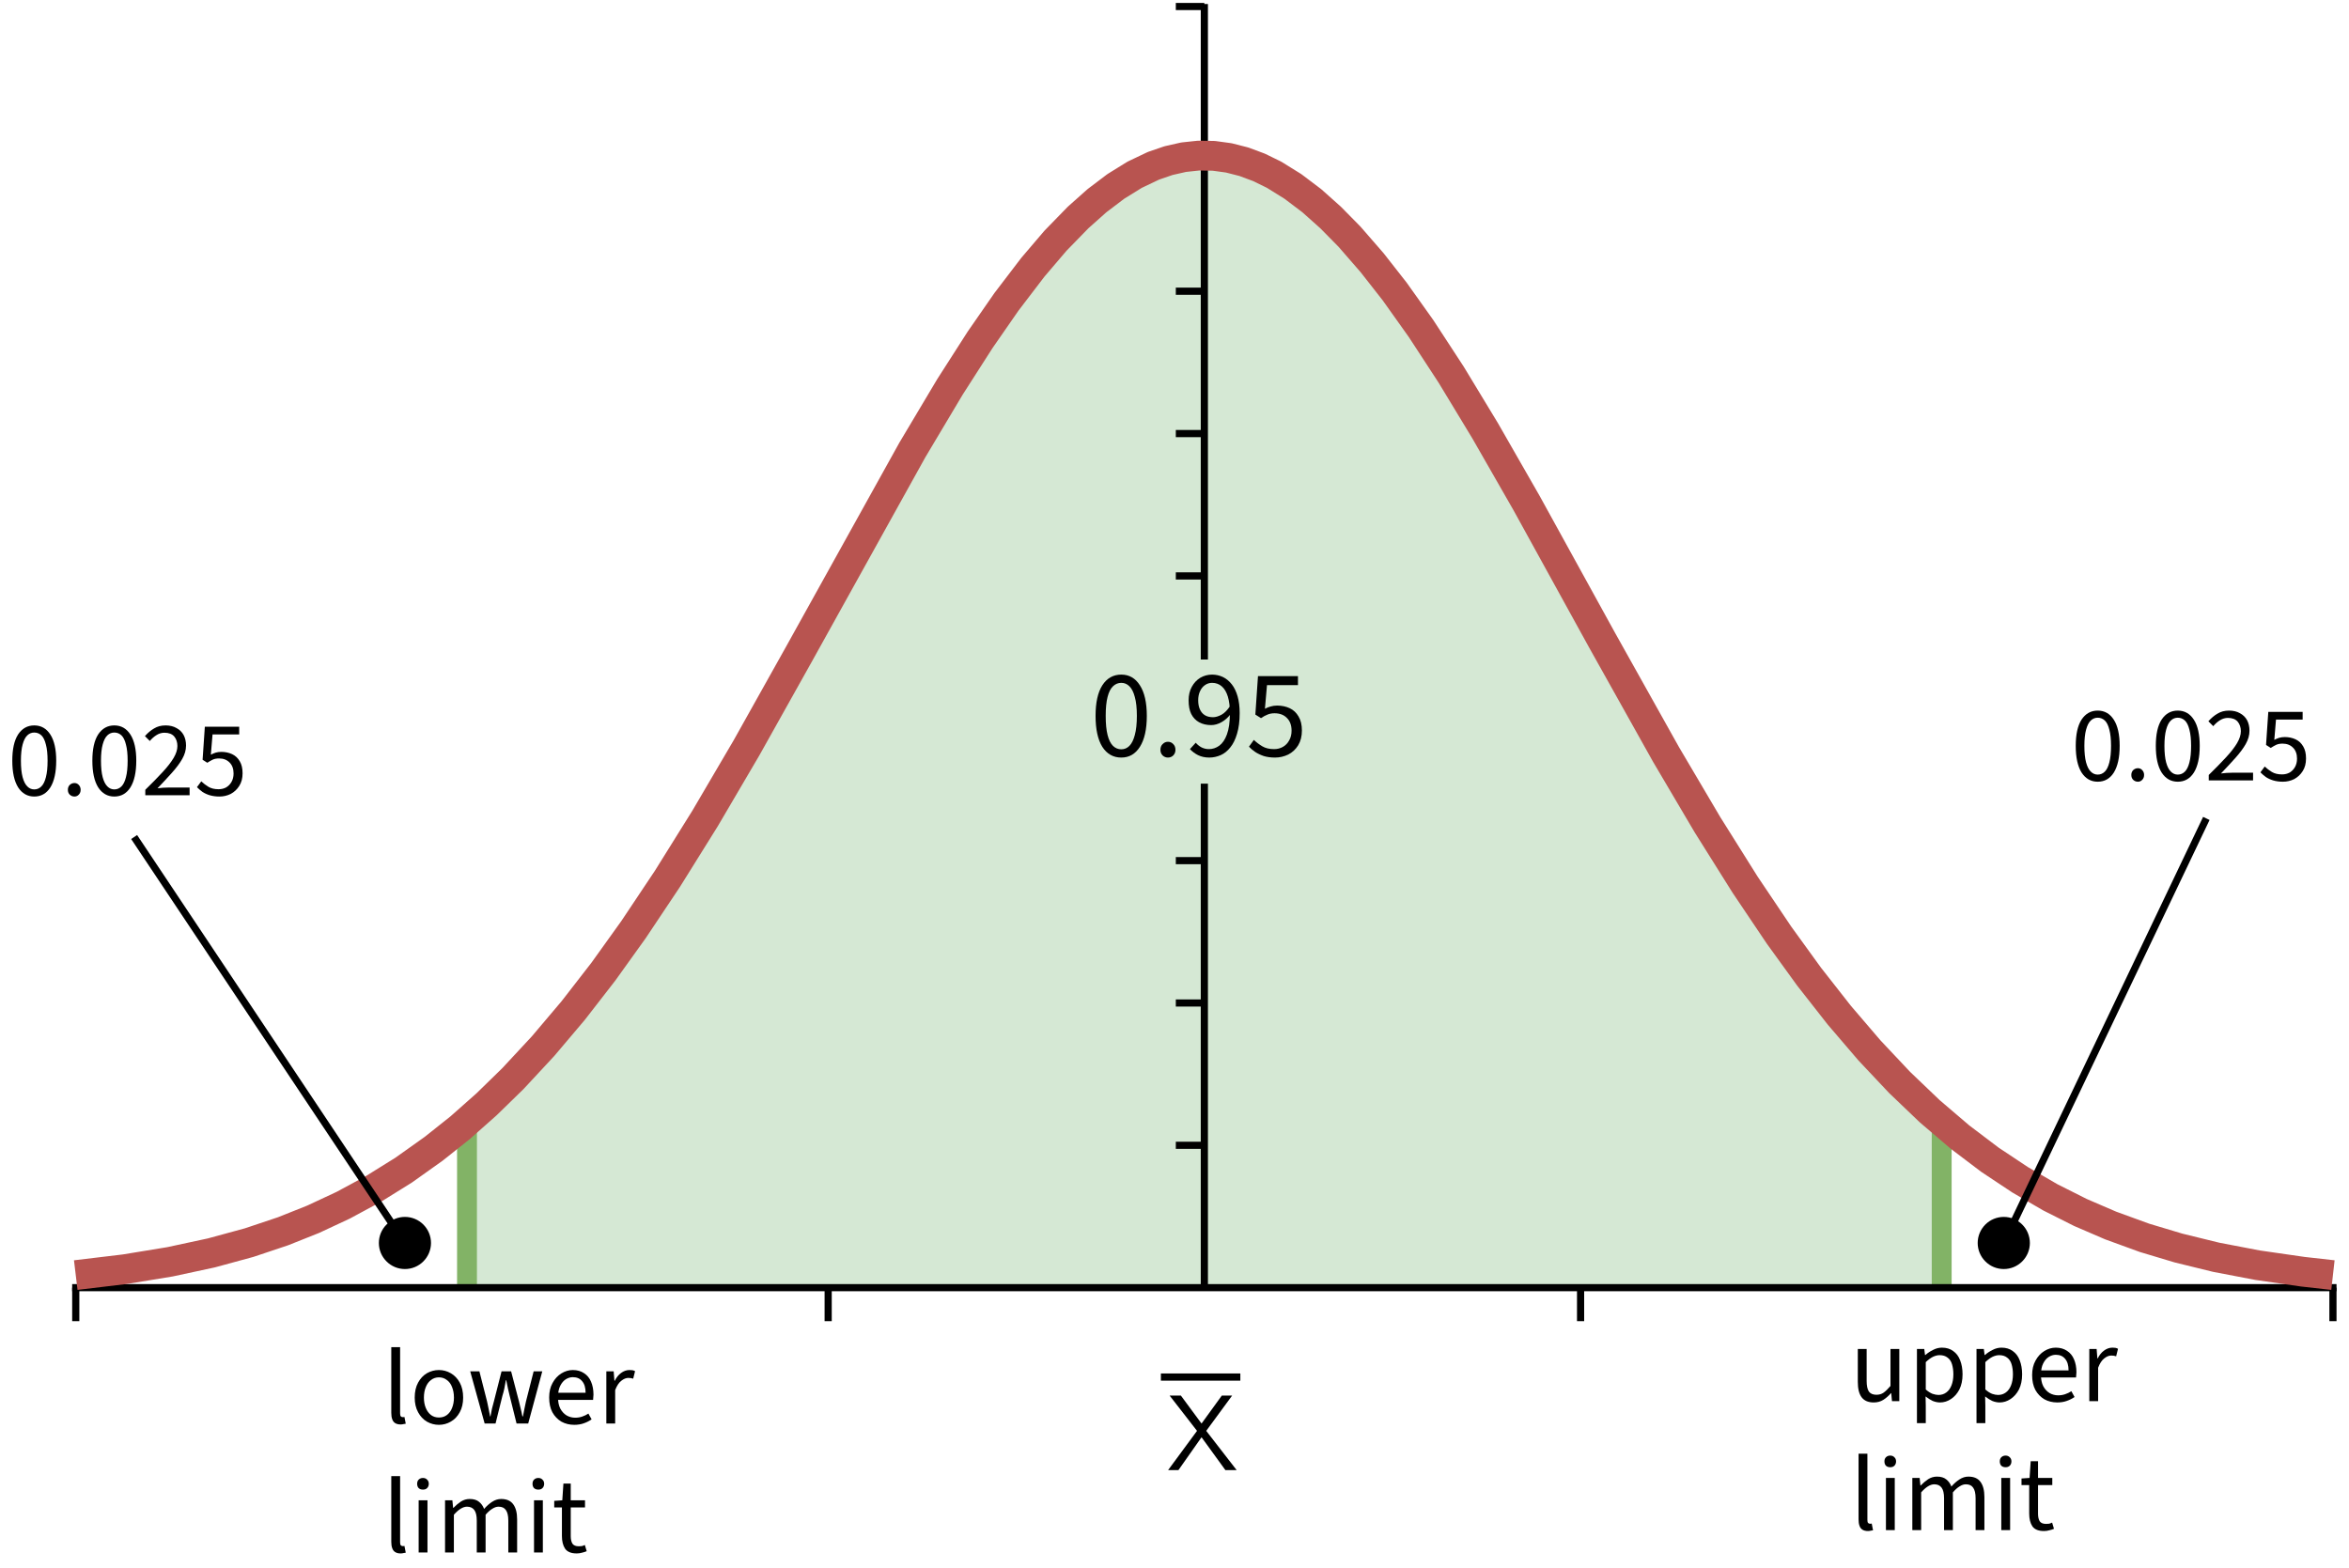
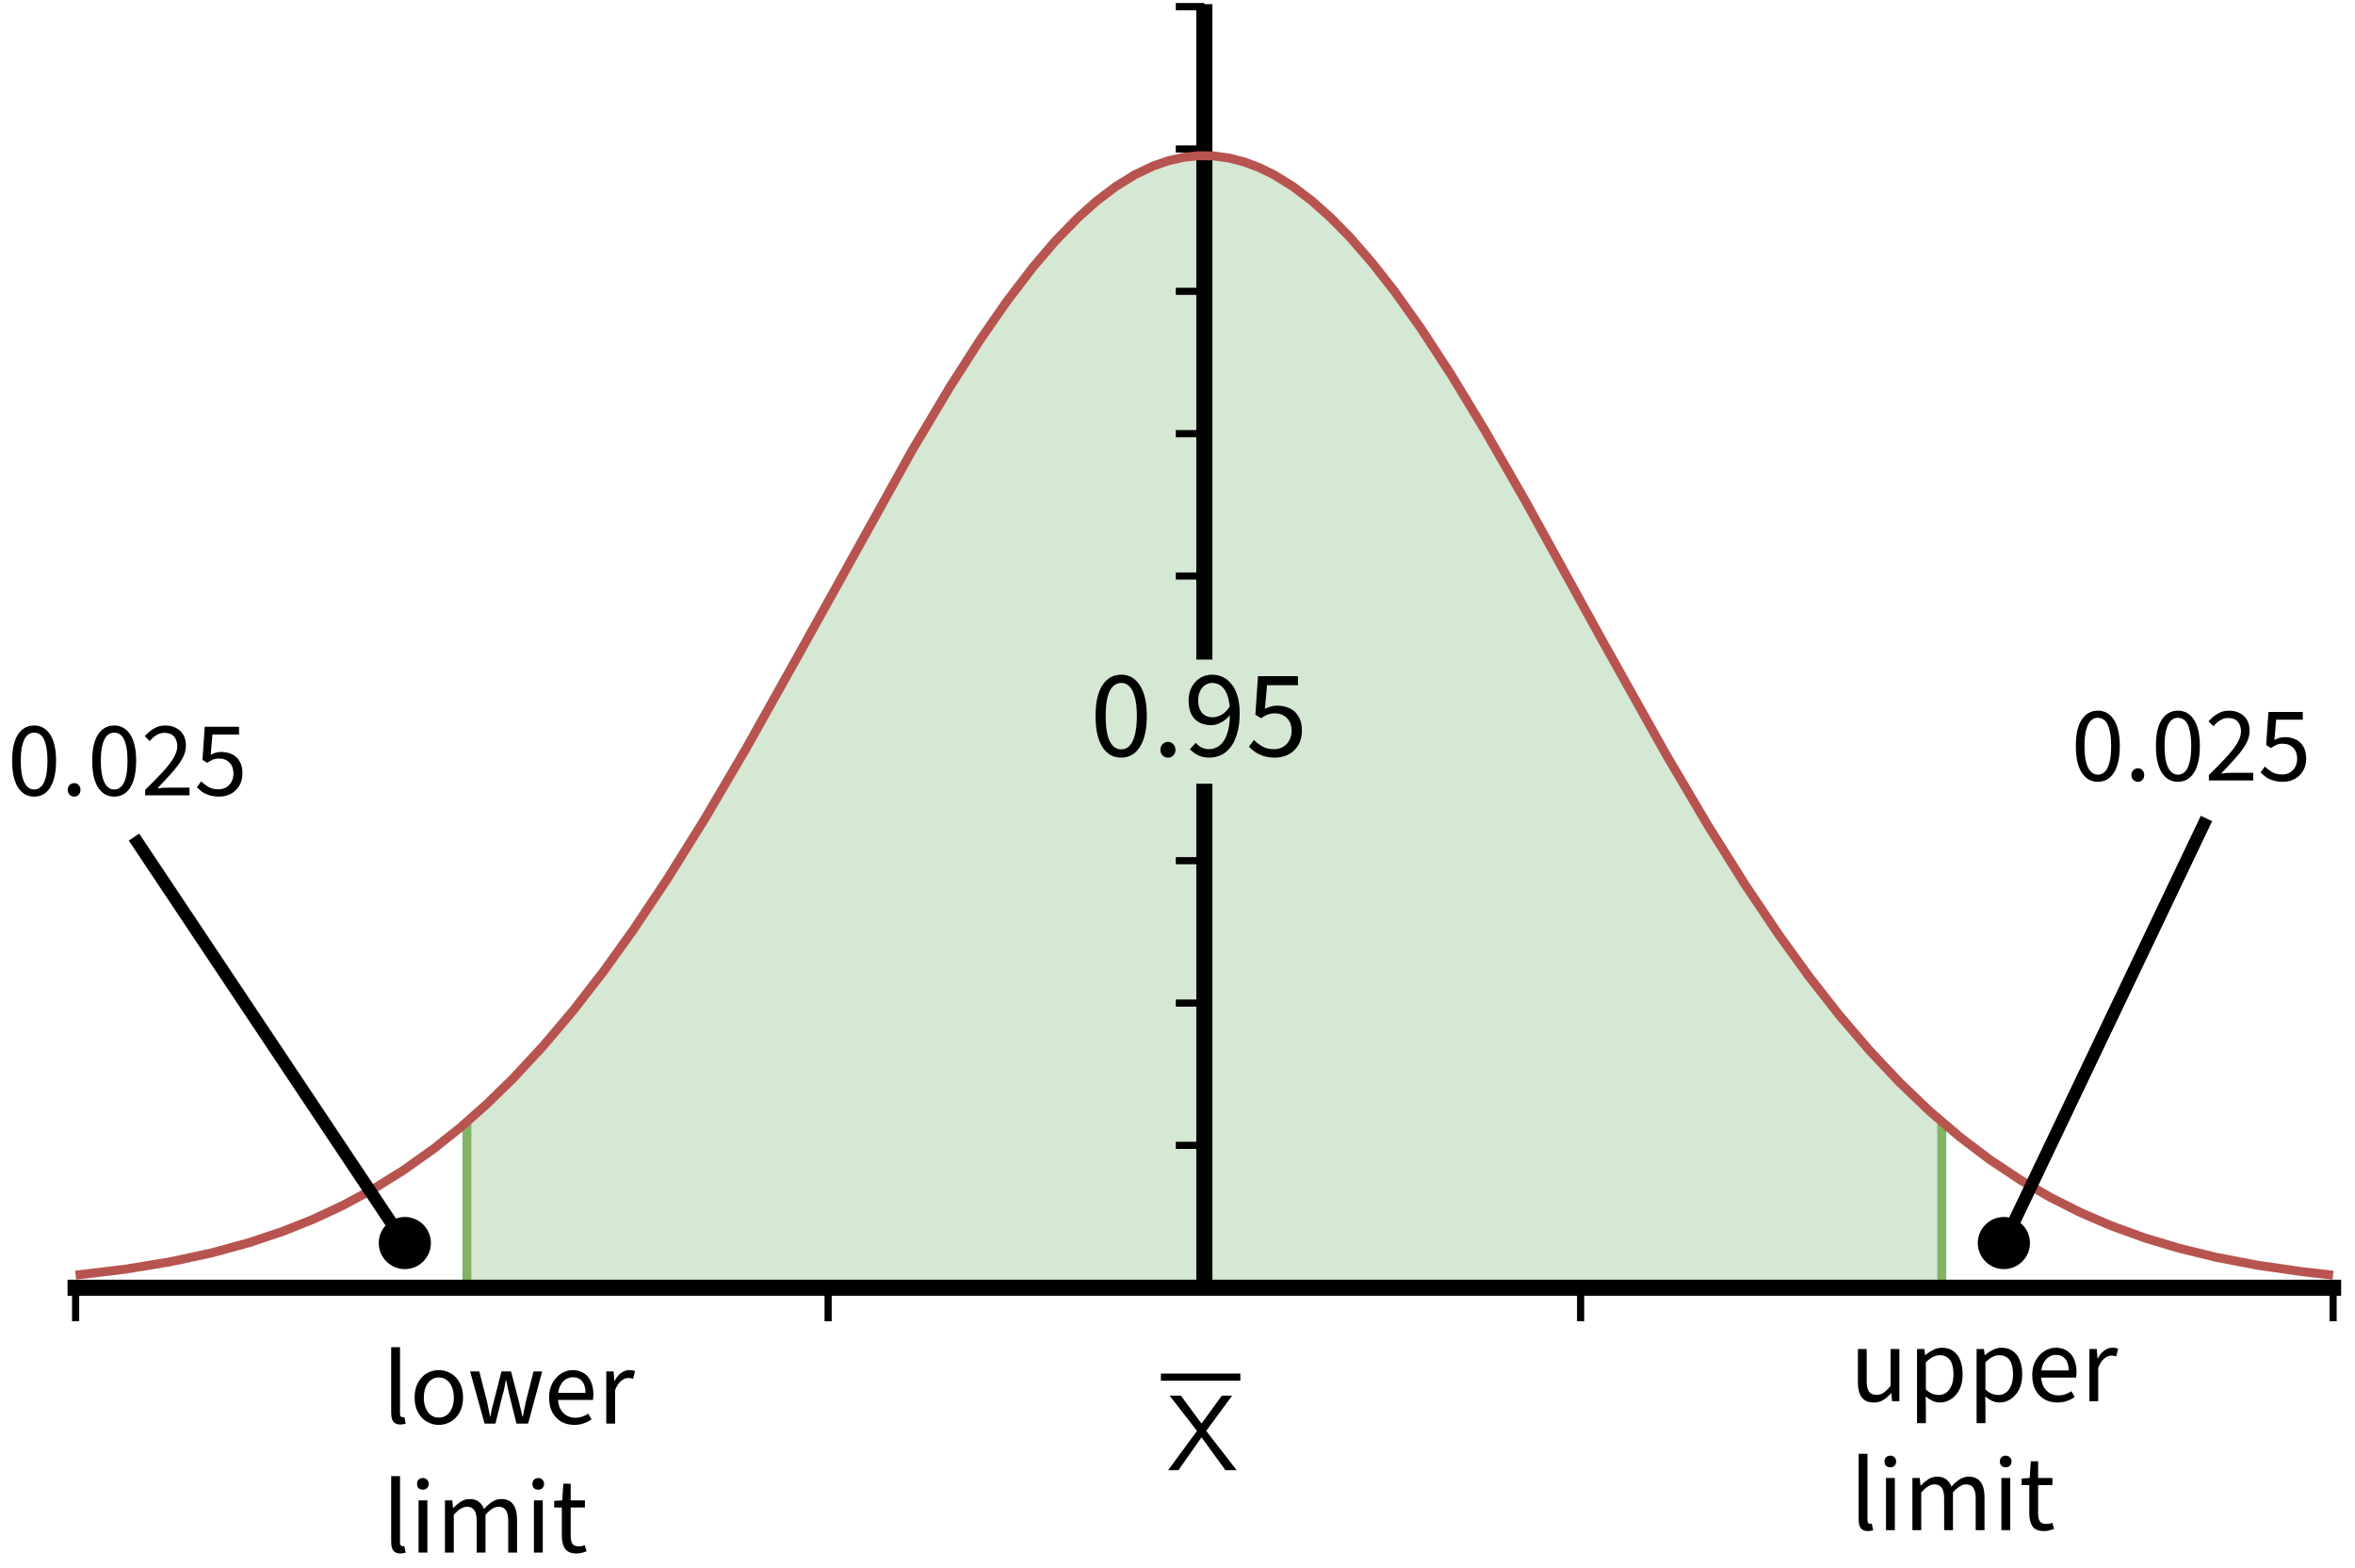
- <svg xmlns="http://www.w3.org/2000/svg" xmlns:xlink="http://www.w3.org/1999/xlink" width="260.7" height="174.0" viewBox="2.375 4.875 195.500 130.500">
+ <svg xmlns="http://www.w3.org/2000/svg" xmlns:xlink="http://www.w3.org/1999/xlink" width="261.3" height="174.0" viewBox="2.375 4.875 196.000 130.500">
  <defs>
    <g>
      <g id="glyph-0-0">
        <path d="M 2.219 0.109 C 1.656 0.109 1.207 -0.145 0.875 -0.656 C 0.551 -1.176 0.391 -1.914 0.391 -2.875 C 0.391 -3.832 0.551 -4.562 0.875 -5.062 C 1.207 -5.562 1.656 -5.812 2.219 -5.812 C 2.789 -5.812 3.238 -5.555 3.562 -5.047 C 3.883 -4.547 4.047 -3.82 4.047 -2.875 C 4.047 -1.914 3.883 -1.176 3.562 -0.656 C 3.238 -0.145 2.789 0.109 2.219 0.109 Z M 2.219 -0.484 C 2.445 -0.484 2.645 -0.566 2.812 -0.734 C 2.977 -0.898 3.102 -1.156 3.188 -1.5 C 3.281 -1.852 3.328 -2.312 3.328 -2.875 C 3.328 -3.426 3.281 -3.875 3.188 -4.219 C 3.102 -4.57 2.977 -4.828 2.812 -4.984 C 2.645 -5.141 2.445 -5.219 2.219 -5.219 C 2 -5.219 1.805 -5.141 1.641 -4.984 C 1.473 -4.828 1.344 -4.57 1.25 -4.219 C 1.156 -3.875 1.109 -3.426 1.109 -2.875 C 1.109 -2.312 1.156 -1.852 1.25 -1.5 C 1.344 -1.156 1.473 -0.898 1.641 -0.734 C 1.805 -0.566 2 -0.484 2.219 -0.484 Z M 2.219 -0.484 " />
      </g>
      <g id="glyph-0-1">
        <path d="M 1.125 0.109 C 0.977 0.109 0.848 0.055 0.734 -0.047 C 0.629 -0.148 0.578 -0.285 0.578 -0.453 C 0.578 -0.617 0.629 -0.754 0.734 -0.859 C 0.848 -0.961 0.977 -1.016 1.125 -1.016 C 1.27 -1.016 1.391 -0.961 1.484 -0.859 C 1.586 -0.754 1.641 -0.617 1.641 -0.453 C 1.641 -0.285 1.586 -0.148 1.484 -0.047 C 1.391 0.055 1.27 0.109 1.125 0.109 Z M 1.125 0.109 " />
      </g>
      <g id="glyph-0-2">
        <path d="M 0.359 0 L 0.359 -0.453 C 0.922 -1.004 1.398 -1.492 1.797 -1.922 C 2.203 -2.359 2.508 -2.754 2.719 -3.109 C 2.926 -3.461 3.031 -3.789 3.031 -4.094 C 3.031 -4.414 2.941 -4.68 2.766 -4.891 C 2.586 -5.098 2.316 -5.203 1.953 -5.203 C 1.711 -5.203 1.488 -5.133 1.281 -5 C 1.082 -4.875 0.898 -4.711 0.734 -4.516 L 0.328 -4.922 C 0.566 -5.191 0.82 -5.406 1.094 -5.562 C 1.363 -5.727 1.68 -5.812 2.047 -5.812 C 2.398 -5.812 2.703 -5.738 2.953 -5.594 C 3.211 -5.457 3.41 -5.266 3.547 -5.016 C 3.68 -4.766 3.75 -4.473 3.75 -4.141 C 3.75 -3.766 3.645 -3.395 3.438 -3.031 C 3.238 -2.676 2.957 -2.297 2.594 -1.891 C 2.238 -1.492 1.832 -1.055 1.375 -0.578 C 1.52 -0.598 1.676 -0.613 1.844 -0.625 C 2.008 -0.633 2.172 -0.641 2.328 -0.641 L 4.047 -0.641 L 4.047 0 Z M 0.359 0 " />
      </g>
      <g id="glyph-0-3">
        <path d="M 2.094 0.109 C 1.789 0.109 1.52 0.07 1.281 0 C 1.051 -0.07 0.848 -0.164 0.672 -0.281 C 0.504 -0.406 0.352 -0.535 0.219 -0.672 L 0.578 -1.156 C 0.754 -0.988 0.953 -0.836 1.172 -0.703 C 1.398 -0.566 1.68 -0.5 2.016 -0.5 C 2.254 -0.5 2.469 -0.551 2.656 -0.656 C 2.844 -0.77 2.988 -0.922 3.094 -1.109 C 3.207 -1.305 3.266 -1.539 3.266 -1.812 C 3.266 -2.195 3.156 -2.5 2.938 -2.719 C 2.719 -2.945 2.426 -3.062 2.062 -3.062 C 1.863 -3.062 1.691 -3.031 1.547 -2.969 C 1.41 -2.906 1.254 -2.816 1.078 -2.703 L 0.688 -2.953 L 0.875 -5.703 L 3.734 -5.703 L 3.734 -5.062 L 1.516 -5.062 L 1.375 -3.375 C 1.508 -3.445 1.645 -3.504 1.781 -3.547 C 1.914 -3.586 2.07 -3.609 2.25 -3.609 C 2.57 -3.609 2.867 -3.547 3.141 -3.422 C 3.41 -3.297 3.625 -3.098 3.781 -2.828 C 3.938 -2.566 4.016 -2.234 4.016 -1.828 C 4.016 -1.41 3.922 -1.055 3.734 -0.766 C 3.555 -0.484 3.32 -0.266 3.031 -0.109 C 2.738 0.035 2.426 0.109 2.094 0.109 Z M 2.094 0.109 " />
      </g>
      <g id="glyph-0-4">
        <path d="M 1.516 0.078 C 1.328 0.078 1.176 0.039 1.062 -0.031 C 0.945 -0.102 0.863 -0.211 0.812 -0.359 C 0.758 -0.504 0.734 -0.68 0.734 -0.891 L 0.734 -6.359 L 1.469 -6.359 L 1.469 -0.844 C 1.469 -0.719 1.488 -0.633 1.531 -0.594 C 1.57 -0.551 1.625 -0.531 1.688 -0.531 C 1.707 -0.531 1.727 -0.531 1.75 -0.531 C 1.77 -0.531 1.797 -0.535 1.828 -0.547 L 1.938 0.016 C 1.883 0.023 1.82 0.035 1.75 0.047 C 1.688 0.066 1.609 0.078 1.516 0.078 Z M 1.516 0.078 " />
      </g>
      <g id="glyph-0-5">
        <path d="M 2.422 0.109 C 2.066 0.109 1.734 0.02 1.422 -0.156 C 1.117 -0.332 0.875 -0.594 0.688 -0.938 C 0.5 -1.281 0.406 -1.688 0.406 -2.156 C 0.406 -2.645 0.5 -3.062 0.688 -3.406 C 0.875 -3.75 1.117 -4.008 1.422 -4.188 C 1.734 -4.363 2.066 -4.453 2.422 -4.453 C 2.773 -4.453 3.102 -4.363 3.406 -4.188 C 3.719 -4.008 3.969 -3.75 4.156 -3.406 C 4.344 -3.062 4.438 -2.645 4.438 -2.156 C 4.438 -1.688 4.344 -1.281 4.156 -0.938 C 3.969 -0.594 3.719 -0.332 3.406 -0.156 C 3.102 0.02 2.773 0.109 2.422 0.109 Z M 2.422 -0.5 C 2.672 -0.5 2.891 -0.566 3.078 -0.703 C 3.273 -0.848 3.422 -1.047 3.516 -1.297 C 3.617 -1.547 3.672 -1.832 3.672 -2.156 C 3.672 -2.488 3.617 -2.781 3.516 -3.031 C 3.422 -3.289 3.273 -3.488 3.078 -3.625 C 2.891 -3.77 2.672 -3.844 2.422 -3.844 C 2.172 -3.844 1.953 -3.77 1.766 -3.625 C 1.578 -3.488 1.43 -3.289 1.328 -3.031 C 1.223 -2.781 1.172 -2.488 1.172 -2.156 C 1.172 -1.832 1.223 -1.547 1.328 -1.297 C 1.43 -1.047 1.578 -0.848 1.766 -0.703 C 1.953 -0.566 2.172 -0.5 2.422 -0.5 Z M 2.422 -0.5 " />
      </g>
      <g id="glyph-0-6">
        <path d="M 1.422 0 L 0.219 -4.344 L 0.984 -4.344 L 1.625 -1.828 C 1.664 -1.629 1.707 -1.43 1.75 -1.234 C 1.789 -1.047 1.832 -0.832 1.875 -0.594 L 1.906 -0.594 C 1.945 -0.832 1.988 -1.047 2.031 -1.234 C 2.082 -1.43 2.133 -1.629 2.188 -1.828 L 2.828 -4.344 L 3.625 -4.344 L 4.281 -1.828 C 4.332 -1.629 4.379 -1.43 4.422 -1.234 C 4.473 -1.047 4.52 -0.832 4.562 -0.594 L 4.609 -0.594 C 4.648 -0.832 4.691 -1.047 4.734 -1.234 C 4.773 -1.43 4.816 -1.629 4.859 -1.828 L 5.5 -4.344 L 6.219 -4.344 L 5.047 0 L 4.078 0 L 3.5 -2.328 C 3.457 -2.523 3.41 -2.723 3.359 -2.922 C 3.316 -3.117 3.27 -3.348 3.219 -3.609 L 3.188 -3.609 C 3.145 -3.348 3.102 -3.117 3.062 -2.922 C 3.02 -2.723 2.969 -2.523 2.906 -2.328 L 2.328 0 Z M 1.422 0 " />
      </g>
      <g id="glyph-0-7">
        <path d="M 2.5 0.109 C 2.102 0.109 1.742 0.02 1.422 -0.156 C 1.109 -0.344 0.859 -0.602 0.672 -0.938 C 0.492 -1.281 0.406 -1.691 0.406 -2.172 C 0.406 -2.641 0.5 -3.039 0.688 -3.375 C 0.875 -3.719 1.117 -3.984 1.422 -4.172 C 1.723 -4.359 2.039 -4.453 2.375 -4.453 C 2.738 -4.453 3.051 -4.363 3.312 -4.188 C 3.57 -4.02 3.766 -3.785 3.891 -3.484 C 4.023 -3.18 4.094 -2.82 4.094 -2.406 C 4.094 -2.332 4.086 -2.258 4.078 -2.188 C 4.078 -2.113 4.07 -2.039 4.062 -1.969 L 0.922 -1.969 L 0.922 -2.562 L 3.438 -2.562 C 3.438 -2.977 3.344 -3.297 3.156 -3.516 C 2.977 -3.742 2.719 -3.859 2.375 -3.859 C 2.176 -3.859 1.984 -3.801 1.797 -3.688 C 1.609 -3.57 1.453 -3.391 1.328 -3.141 C 1.203 -2.898 1.141 -2.582 1.141 -2.188 C 1.141 -1.812 1.203 -1.5 1.328 -1.25 C 1.461 -1 1.641 -0.805 1.859 -0.672 C 2.078 -0.547 2.316 -0.484 2.578 -0.484 C 2.785 -0.484 2.977 -0.516 3.156 -0.578 C 3.344 -0.641 3.516 -0.723 3.672 -0.828 L 3.938 -0.344 C 3.738 -0.207 3.52 -0.098 3.281 -0.016 C 3.051 0.066 2.789 0.109 2.5 0.109 Z M 2.5 0.109 " />
      </g>
      <g id="glyph-0-8">
        <path d="M 0.734 0 L 0.734 -4.344 L 1.344 -4.344 L 1.406 -3.562 L 1.438 -3.562 C 1.57 -3.832 1.742 -4.047 1.953 -4.203 C 2.172 -4.367 2.406 -4.453 2.656 -4.453 C 2.758 -4.453 2.844 -4.445 2.906 -4.438 C 2.977 -4.426 3.051 -4.398 3.125 -4.359 L 2.969 -3.734 C 2.906 -3.754 2.844 -3.77 2.781 -3.781 C 2.727 -3.789 2.656 -3.797 2.562 -3.797 C 2.375 -3.797 2.18 -3.719 1.984 -3.562 C 1.785 -3.414 1.613 -3.156 1.469 -2.781 L 1.469 0 Z M 0.734 0 " />
      </g>
      <g id="glyph-0-9">
        <path d="M 0.734 0 L 0.734 -4.344 L 1.469 -4.344 L 1.469 0 Z M 1.094 -5.234 C 0.945 -5.234 0.828 -5.273 0.734 -5.359 C 0.648 -5.453 0.609 -5.57 0.609 -5.719 C 0.609 -5.863 0.648 -5.977 0.734 -6.062 C 0.828 -6.156 0.945 -6.203 1.094 -6.203 C 1.238 -6.203 1.352 -6.156 1.438 -6.062 C 1.531 -5.977 1.578 -5.863 1.578 -5.719 C 1.578 -5.57 1.531 -5.453 1.438 -5.359 C 1.352 -5.273 1.238 -5.234 1.094 -5.234 Z M 1.094 -5.234 " />
      </g>
      <g id="glyph-0-10">
        <path d="M 0.734 0 L 0.734 -4.344 L 1.344 -4.344 L 1.406 -3.719 L 1.438 -3.719 C 1.625 -3.914 1.828 -4.086 2.047 -4.234 C 2.273 -4.379 2.52 -4.453 2.781 -4.453 C 3.113 -4.453 3.375 -4.375 3.562 -4.219 C 3.75 -4.07 3.891 -3.875 3.984 -3.625 C 4.203 -3.875 4.426 -4.07 4.656 -4.219 C 4.895 -4.375 5.145 -4.453 5.406 -4.453 C 5.863 -4.453 6.195 -4.305 6.406 -4.016 C 6.625 -3.723 6.734 -3.301 6.734 -2.75 L 6.734 0 L 6 0 L 6 -2.656 C 6 -3.062 5.93 -3.352 5.797 -3.531 C 5.672 -3.719 5.469 -3.812 5.188 -3.812 C 5.02 -3.812 4.848 -3.754 4.672 -3.641 C 4.492 -3.535 4.305 -3.367 4.109 -3.141 L 4.109 0 L 3.375 0 L 3.375 -2.656 C 3.375 -3.062 3.305 -3.352 3.172 -3.531 C 3.035 -3.719 2.832 -3.812 2.562 -3.812 C 2.227 -3.812 1.863 -3.586 1.469 -3.141 L 1.469 0 Z M 0.734 0 " />
      </g>
      <g id="glyph-0-11">
        <path d="M 2.094 0.078 C 1.633 0.078 1.312 -0.051 1.125 -0.312 C 0.945 -0.582 0.859 -0.938 0.859 -1.375 L 0.859 -3.75 L 0.219 -3.75 L 0.219 -4.297 L 0.891 -4.344 L 0.984 -5.734 L 1.594 -5.734 L 1.594 -4.344 L 2.781 -4.344 L 2.781 -3.75 L 1.594 -3.75 L 1.594 -1.359 C 1.594 -1.098 1.641 -0.891 1.734 -0.734 C 1.836 -0.586 2.016 -0.516 2.266 -0.516 C 2.348 -0.516 2.43 -0.52 2.516 -0.531 C 2.598 -0.551 2.68 -0.582 2.766 -0.625 L 2.922 -0.109 C 2.805 -0.055 2.676 -0.016 2.531 0.016 C 2.395 0.055 2.25 0.078 2.094 0.078 Z M 2.094 0.078 " />
      </g>
      <g id="glyph-0-12">
        <path d="M 2 0.109 C 1.539 0.109 1.203 -0.035 0.984 -0.328 C 0.773 -0.617 0.672 -1.039 0.672 -1.594 L 0.672 -4.344 L 1.406 -4.344 L 1.406 -1.688 C 1.406 -1.281 1.469 -0.984 1.594 -0.797 C 1.727 -0.617 1.938 -0.531 2.219 -0.531 C 2.445 -0.531 2.645 -0.586 2.812 -0.703 C 2.988 -0.828 3.18 -1.016 3.391 -1.266 L 3.391 -4.344 L 4.125 -4.344 L 4.125 0 L 3.516 0 L 3.453 -0.672 L 3.438 -0.672 C 3.238 -0.441 3.023 -0.254 2.797 -0.109 C 2.566 0.035 2.301 0.109 2 0.109 Z M 2 0.109 " />
      </g>
      <g id="glyph-0-13">
        <path d="M 0.734 1.828 L 0.734 -4.344 L 1.344 -4.344 L 1.406 -3.844 L 1.438 -3.844 C 1.625 -4.008 1.836 -4.148 2.078 -4.266 C 2.316 -4.391 2.562 -4.453 2.812 -4.453 C 3.188 -4.453 3.5 -4.359 3.75 -4.172 C 4.008 -3.992 4.203 -3.738 4.328 -3.406 C 4.461 -3.07 4.531 -2.68 4.531 -2.234 C 4.531 -1.742 4.441 -1.32 4.266 -0.969 C 4.086 -0.625 3.852 -0.359 3.562 -0.172 C 3.281 0.016 2.977 0.109 2.656 0.109 C 2.457 0.109 2.254 0.066 2.047 -0.016 C 1.848 -0.109 1.648 -0.234 1.453 -0.391 L 1.469 0.359 L 1.469 1.828 Z M 2.531 -0.516 C 2.77 -0.516 2.984 -0.582 3.172 -0.719 C 3.359 -0.852 3.504 -1.051 3.609 -1.312 C 3.711 -1.57 3.766 -1.879 3.766 -2.234 C 3.766 -2.547 3.727 -2.82 3.656 -3.062 C 3.582 -3.312 3.457 -3.5 3.281 -3.625 C 3.113 -3.758 2.895 -3.828 2.625 -3.828 C 2.445 -3.828 2.258 -3.781 2.062 -3.688 C 1.875 -3.594 1.676 -3.445 1.469 -3.25 L 1.469 -0.969 C 1.664 -0.801 1.852 -0.68 2.031 -0.609 C 2.219 -0.547 2.383 -0.516 2.531 -0.516 Z M 2.531 -0.516 " />
      </g>
      <g id="glyph-1-0">
        <path d="M 2.594 0.125 C 1.926 0.125 1.398 -0.172 1.016 -0.766 C 0.641 -1.367 0.453 -2.227 0.453 -3.344 C 0.453 -4.457 0.641 -5.305 1.016 -5.891 C 1.398 -6.484 1.926 -6.781 2.594 -6.781 C 3.25 -6.781 3.766 -6.484 4.141 -5.891 C 4.523 -5.305 4.719 -4.457 4.719 -3.344 C 4.719 -2.227 4.523 -1.367 4.141 -0.766 C 3.766 -0.172 3.25 0.125 2.594 0.125 Z M 2.594 -0.562 C 2.852 -0.562 3.078 -0.656 3.266 -0.844 C 3.461 -1.039 3.613 -1.344 3.719 -1.75 C 3.832 -2.164 3.891 -2.695 3.891 -3.344 C 3.891 -4 3.832 -4.523 3.719 -4.922 C 3.613 -5.328 3.461 -5.625 3.266 -5.812 C 3.078 -6 2.852 -6.094 2.594 -6.094 C 2.332 -6.094 2.102 -6 1.906 -5.812 C 1.707 -5.625 1.555 -5.328 1.453 -4.922 C 1.348 -4.523 1.297 -4 1.297 -3.344 C 1.297 -2.695 1.348 -2.164 1.453 -1.75 C 1.555 -1.344 1.707 -1.039 1.906 -0.844 C 2.102 -0.656 2.332 -0.562 2.594 -0.562 Z M 2.594 -0.562 " />
      </g>
      <g id="glyph-1-1">
        <path d="M 1.297 0.125 C 1.129 0.125 0.984 0.066 0.859 -0.047 C 0.734 -0.172 0.672 -0.328 0.672 -0.516 C 0.672 -0.723 0.734 -0.883 0.859 -1 C 0.984 -1.125 1.129 -1.188 1.297 -1.188 C 1.473 -1.188 1.617 -1.125 1.734 -1 C 1.859 -0.883 1.922 -0.723 1.922 -0.516 C 1.922 -0.328 1.859 -0.172 1.734 -0.047 C 1.617 0.066 1.473 0.125 1.297 0.125 Z M 1.297 0.125 " />
      </g>
      <g id="glyph-1-2">
        <path d="M 2.141 0.125 C 1.785 0.125 1.473 0.055 1.203 -0.078 C 0.941 -0.211 0.719 -0.379 0.531 -0.578 L 1.016 -1.109 C 1.148 -0.953 1.312 -0.82 1.5 -0.719 C 1.695 -0.625 1.898 -0.578 2.109 -0.578 C 2.422 -0.578 2.707 -0.672 2.969 -0.859 C 3.238 -1.055 3.453 -1.367 3.609 -1.797 C 3.773 -2.234 3.859 -2.828 3.859 -3.578 C 3.859 -4.117 3.801 -4.578 3.688 -4.953 C 3.57 -5.328 3.406 -5.609 3.188 -5.797 C 2.969 -5.992 2.695 -6.094 2.375 -6.094 C 2.156 -6.094 1.957 -6.031 1.781 -5.906 C 1.613 -5.789 1.477 -5.625 1.375 -5.406 C 1.27 -5.188 1.219 -4.93 1.219 -4.641 C 1.219 -4.348 1.266 -4.098 1.359 -3.891 C 1.453 -3.68 1.586 -3.52 1.766 -3.406 C 1.953 -3.289 2.18 -3.234 2.453 -3.234 C 2.66 -3.234 2.895 -3.301 3.156 -3.438 C 3.414 -3.582 3.656 -3.828 3.875 -4.172 L 3.906 -3.484 C 3.707 -3.211 3.461 -2.992 3.172 -2.828 C 2.879 -2.66 2.586 -2.578 2.297 -2.578 C 1.922 -2.578 1.586 -2.656 1.297 -2.812 C 1.016 -2.969 0.797 -3.195 0.641 -3.5 C 0.492 -3.801 0.422 -4.18 0.422 -4.641 C 0.422 -5.066 0.508 -5.441 0.688 -5.766 C 0.863 -6.086 1.098 -6.336 1.391 -6.516 C 1.691 -6.691 2.02 -6.781 2.375 -6.781 C 2.695 -6.781 3 -6.711 3.281 -6.578 C 3.562 -6.441 3.805 -6.238 4.016 -5.969 C 4.223 -5.707 4.383 -5.375 4.5 -4.969 C 4.613 -4.57 4.672 -4.109 4.672 -3.578 C 4.672 -2.91 4.598 -2.336 4.453 -1.859 C 4.316 -1.391 4.129 -1.008 3.891 -0.719 C 3.66 -0.426 3.395 -0.211 3.094 -0.078 C 2.789 0.055 2.473 0.125 2.141 0.125 Z M 2.141 0.125 " />
      </g>
      <g id="glyph-1-3">
        <path d="M 2.438 0.125 C 2.082 0.125 1.77 0.082 1.5 0 C 1.227 -0.094 0.988 -0.207 0.781 -0.344 C 0.582 -0.477 0.41 -0.625 0.266 -0.781 L 0.672 -1.344 C 0.879 -1.145 1.113 -0.969 1.375 -0.812 C 1.633 -0.656 1.961 -0.578 2.359 -0.578 C 2.629 -0.578 2.875 -0.641 3.094 -0.766 C 3.312 -0.891 3.484 -1.066 3.609 -1.297 C 3.742 -1.523 3.812 -1.797 3.812 -2.109 C 3.812 -2.566 3.68 -2.922 3.422 -3.172 C 3.172 -3.43 2.828 -3.562 2.391 -3.562 C 2.172 -3.562 1.977 -3.523 1.812 -3.453 C 1.645 -3.391 1.461 -3.289 1.266 -3.156 L 0.797 -3.453 L 1.016 -6.656 L 4.344 -6.656 L 4.344 -5.906 L 1.766 -5.906 L 1.594 -3.938 C 1.75 -4.02 1.906 -4.082 2.062 -4.125 C 2.227 -4.176 2.41 -4.203 2.609 -4.203 C 2.992 -4.203 3.344 -4.129 3.656 -3.984 C 3.969 -3.836 4.211 -3.609 4.391 -3.297 C 4.578 -2.992 4.672 -2.602 4.672 -2.125 C 4.672 -1.645 4.566 -1.234 4.359 -0.891 C 4.148 -0.555 3.875 -0.301 3.531 -0.125 C 3.188 0.039 2.82 0.125 2.438 0.125 Z M 2.438 0.125 " />
      </g>
      <g id="glyph-2-0">
        <path d="M 5.828 0 L 4.891 0 L 2.906 -2.734 L 0.984 0 L 0.125 0 L 2.531 -3.266 L 0.25 -6.203 L 1.188 -6.203 L 2.906 -3.875 L 4.594 -6.203 L 5.453 -6.203 L 3.297 -3.266 Z M 5.828 0 " />
      </g>
    </g>
  </defs>
  <path fill-rule="nonzero" fill="rgb(83.53%, 90.979%, 83.139%)" fill-opacity="1" d="M 41.234 112.07 L 41.234 98.266 L 41.543 97.996 L 42.16 97.449 L 42.465 97.168 L 42.773 96.887 L 43.082 96.602 L 43.391 96.309 L 43.695 96.016 L 44.312 95.414 L 44.621 95.105 L 44.926 94.797 L 45.234 94.48 L 45.852 93.84 L 46.156 93.512 L 46.465 93.184 L 46.773 92.848 L 47.082 92.508 L 47.387 92.164 L 47.695 91.82 L 48.004 91.469 L 48.312 91.113 L 48.617 90.754 L 48.926 90.391 L 49.234 90.023 L 49.543 89.652 L 49.848 89.277 L 50.156 88.898 L 50.465 88.516 L 50.773 88.125 L 51.078 87.734 L 51.387 87.34 L 51.695 86.941 L 52.004 86.535 L 52.309 86.129 L 52.617 85.719 L 53.234 84.883 L 53.543 84.461 L 53.848 84.031 L 54.156 83.602 L 54.465 83.168 L 54.773 82.73 L 55.078 82.285 L 55.387 81.84 L 55.695 81.391 L 56.004 80.938 L 56.309 80.48 L 56.617 80.02 L 56.926 79.555 L 57.234 79.086 L 57.539 78.617 L 58.156 77.664 L 58.465 77.184 L 58.77 76.695 L 59.387 75.719 L 59.695 75.223 L 60 74.727 L 60.926 73.215 L 61.23 72.703 L 61.539 72.191 L 62.156 71.16 L 62.461 70.637 L 63.078 69.59 L 63.387 69.062 L 63.691 68.531 L 64.617 66.926 L 64.926 66.387 L 65.23 65.844 L 65.848 64.758 L 66.156 64.211 L 66.461 63.664 L 67.078 62.562 L 67.387 62.008 L 67.691 61.457 L 68 60.898 L 68.309 60.344 L 68.617 59.785 L 68.922 59.23 L 69.23 58.668 L 69.848 57.551 L 70.152 56.988 L 70.461 56.43 L 71.078 55.305 L 71.383 54.742 L 71.691 54.184 L 72.309 53.059 L 72.613 52.5 L 72.922 51.938 L 73.539 50.82 L 73.844 50.262 L 74.152 49.703 L 74.77 48.594 L 75.074 48.039 L 75.383 47.484 L 75.691 46.934 L 76.309 45.84 L 76.613 45.293 L 77.23 44.207 L 77.539 43.668 L 77.844 43.133 L 78.152 42.598 L 78.77 41.535 L 79.074 41.012 L 79.383 40.488 L 80 39.449 L 80.305 38.938 L 80.613 38.426 L 81.23 37.418 L 81.535 36.918 L 81.844 36.422 L 82.461 35.445 L 82.766 34.965 L 83.383 34.012 L 83.691 33.543 L 83.996 33.082 L 84.305 32.621 L 84.613 32.168 L 84.922 31.719 L 85.227 31.277 L 85.535 30.84 L 85.844 30.406 L 86.152 29.98 L 86.457 29.559 L 86.766 29.145 L 87.074 28.734 L 87.383 28.332 L 87.691 27.934 L 87.996 27.543 L 88.305 27.16 L 88.613 26.781 L 88.922 26.41 L 89.227 26.047 L 89.535 25.688 L 89.844 25.336 L 90.152 24.992 L 90.457 24.656 L 90.766 24.324 L 91.074 24.004 L 91.383 23.688 L 91.688 23.383 L 91.996 23.082 L 92.305 22.789 L 92.613 22.504 L 92.918 22.227 L 93.227 21.957 L 93.535 21.695 L 93.844 21.441 L 94.148 21.195 L 94.457 20.961 L 94.766 20.73 L 95.074 20.512 L 95.379 20.297 L 95.688 20.094 L 95.996 19.898 L 96.305 19.711 L 96.609 19.531 L 96.918 19.363 L 97.227 19.203 L 97.535 19.051 L 97.84 18.906 L 98.148 18.77 L 98.457 18.645 L 98.766 18.527 L 99.074 18.418 L 99.379 18.32 L 99.688 18.23 L 99.996 18.148 L 100.305 18.074 L 100.609 18.012 L 100.918 17.957 L 101.227 17.91 L 101.535 17.875 L 101.84 17.848 L 102.148 17.828 L 102.457 17.82 L 102.766 17.82 L 103.07 17.828 L 103.379 17.848 L 103.688 17.875 L 103.996 17.91 L 104.301 17.957 L 104.609 18.012 L 104.918 18.074 L 105.227 18.148 L 105.531 18.23 L 105.84 18.32 L 106.148 18.418 L 106.457 18.527 L 106.762 18.645 L 107.07 18.77 L 107.379 18.906 L 107.688 19.051 L 107.992 19.203 L 108.301 19.363 L 108.609 19.531 L 108.918 19.711 L 109.223 19.898 L 109.531 20.094 L 109.84 20.297 L 110.148 20.512 L 110.457 20.73 L 110.762 20.961 L 111.07 21.195 L 111.379 21.441 L 111.688 21.695 L 111.992 21.957 L 112.301 22.227 L 112.609 22.504 L 112.918 22.789 L 113.223 23.082 L 113.531 23.383 L 113.84 23.688 L 114.148 24.004 L 114.453 24.324 L 114.762 24.656 L 115.07 24.992 L 115.379 25.336 L 115.684 25.688 L 115.992 26.047 L 116.301 26.41 L 116.609 26.781 L 116.914 27.16 L 117.223 27.543 L 117.531 27.934 L 117.84 28.332 L 118.145 28.734 L 118.453 29.145 L 118.762 29.559 L 119.07 29.98 L 119.375 30.406 L 119.684 30.84 L 119.992 31.277 L 120.301 31.719 L 120.605 32.168 L 120.914 32.621 L 121.531 33.543 L 121.84 34.012 L 122.145 34.488 L 122.453 34.965 L 122.762 35.445 L 123.07 35.934 L 123.375 36.422 L 123.684 36.918 L 123.992 37.418 L 124.301 37.922 L 124.605 38.426 L 125.223 39.449 L 125.531 39.969 L 125.836 40.488 L 126.453 41.535 L 126.762 42.066 L 127.066 42.598 L 127.684 43.668 L 127.992 44.207 L 128.297 44.75 L 128.605 45.293 L 129.223 46.387 L 129.527 46.934 L 129.836 47.484 L 130.453 48.594 L 130.758 49.148 L 131.066 49.703 L 131.992 51.379 L 132.297 51.938 L 132.605 52.5 L 132.914 53.059 L 133.223 53.621 L 133.527 54.184 L 133.836 54.742 L 134.453 55.867 L 134.758 56.43 L 135.066 56.988 L 135.375 57.551 L 135.684 58.109 L 135.988 58.668 L 136.297 59.23 L 136.605 59.785 L 136.914 60.344 L 137.219 60.898 L 137.527 61.457 L 137.836 62.008 L 138.145 62.562 L 138.449 63.113 L 138.758 63.664 L 139.375 64.758 L 139.68 65.301 L 140.297 66.387 L 140.605 66.926 L 140.91 67.461 L 141.527 68.531 L 141.836 69.062 L 142.141 69.59 L 143.066 71.16 L 143.375 71.676 L 143.68 72.191 L 144.297 73.215 L 144.605 73.719 L 144.91 74.223 L 145.219 74.727 L 145.836 75.719 L 146.141 76.207 L 146.758 77.184 L 147.066 77.664 L 147.371 78.141 L 147.68 78.617 L 148.297 79.555 L 148.602 80.02 L 148.91 80.48 L 149.219 80.938 L 149.527 81.391 L 149.832 81.84 L 150.449 82.73 L 150.758 83.168 L 151.062 83.602 L 151.68 84.461 L 151.988 84.883 L 152.293 85.301 L 152.602 85.719 L 152.91 86.129 L 153.219 86.535 L 153.523 86.941 L 153.832 87.34 L 154.141 87.734 L 154.758 88.516 L 155.062 88.898 L 155.371 89.277 L 155.68 89.652 L 155.988 90.023 L 156.293 90.391 L 156.602 90.754 L 156.91 91.113 L 157.219 91.469 L 157.523 91.82 L 158.141 92.508 L 158.449 92.848 L 158.754 93.184 L 159.371 93.84 L 159.68 94.16 L 159.984 94.48 L 160.293 94.797 L 160.91 95.414 L 161.215 95.715 L 161.523 96.016 L 162.141 96.602 L 162.445 96.887 L 163.062 97.449 L 163.371 97.723 L 163.676 97.996 L 163.984 98.266 L 163.984 112.07 Z M 41.234 112.07 " />
-   <path fill="none" stroke-width="2.218" stroke-linecap="butt" stroke-linejoin="round" stroke="rgb(50.98%, 70.2%, 39.999%)" stroke-opacity="1" stroke-miterlimit="4" d="M 52.566 148.361 L 52.566 129.84 " transform="matrix(0.745342, 0, 0, 0.745342, 2.054893, 1.490683)" />
-   <path fill="none" stroke-width="2.218" stroke-linecap="butt" stroke-linejoin="round" stroke="rgb(50.98%, 70.2%, 39.999%)" stroke-opacity="1" stroke-miterlimit="4" d="M 217.255 148.361 L 217.255 129.84 " transform="matrix(0.745342, 0, 0, 0.745342, 2.054893, 1.490683)" />
-   <path fill="none" stroke-width="0.8" stroke-linecap="square" stroke-linejoin="round" stroke="rgb(0%, 0%, 0%)" stroke-opacity="1" stroke-miterlimit="4" d="M 8.873 148.361 L 260.949 148.361 " transform="matrix(0.745342, 0, 0, 0.745342, 2.054893, 1.490683)" />
+   <path fill="none" stroke-width="1" stroke-linecap="butt" stroke-linejoin="round" stroke="rgb(50.98%, 70.2%, 39.999%)" stroke-opacity="1" stroke-miterlimit="4" d="M 52.566 148.361 L 52.566 129.84 " transform="matrix(0.745342, 0, 0, 0.745342, 2.054893, 1.490683)" />
+   <path fill="none" stroke-width="1" stroke-linecap="butt" stroke-linejoin="round" stroke="rgb(50.98%, 70.2%, 39.999%)" stroke-opacity="1" stroke-miterlimit="4" d="M 217.255 148.361 L 217.255 129.84 " transform="matrix(0.745342, 0, 0, 0.745342, 2.054893, 1.490683)" />
+   <path fill="none" stroke-width="1.8" stroke-linecap="square" stroke-linejoin="round" stroke="rgb(0%, 0%, 0%)" stroke-opacity="1" stroke-miterlimit="4" d="M 8.873 148.361 L 260.949 148.361 " transform="matrix(0.745342, 0, 0, 0.745342, 2.054893, 1.490683)" />
  <path fill="none" stroke-width="0.8" stroke-linecap="butt" stroke-linejoin="round" stroke="rgb(0%, 0%, 0%)" stroke-opacity="1" stroke-miterlimit="4" d="M 8.873 148.361 L 8.873 152.103 " transform="matrix(0.745342, 0, 0, 0.745342, 2.054893, 1.490683)" />
  <path fill="none" stroke-width="0.8" stroke-linecap="butt" stroke-linejoin="round" stroke="rgb(0%, 0%, 0%)" stroke-opacity="1" stroke-miterlimit="4" d="M 92.9 148.361 L 92.9 152.103 " transform="matrix(0.745342, 0, 0, 0.745342, 2.054893, 1.490683)" />
  <path fill="none" stroke-width="0.8" stroke-linecap="butt" stroke-linejoin="round" stroke="rgb(0%, 0%, 0%)" stroke-opacity="1" stroke-miterlimit="4" d="M 176.927 148.361 L 176.927 152.103 " transform="matrix(0.745342, 0, 0, 0.745342, 2.054893, 1.490683)" />
  <path fill="none" stroke-width="0.8" stroke-linecap="butt" stroke-linejoin="round" stroke="rgb(0%, 0%, 0%)" stroke-opacity="1" stroke-miterlimit="4" d="M 260.949 148.361 L 260.949 152.103 " transform="matrix(0.745342, 0, 0, 0.745342, 2.054893, 1.490683)" />
-   <path fill="none" stroke-width="0.8" stroke-linecap="butt" stroke-linejoin="round" stroke="rgb(0%, 0%, 0%)" stroke-opacity="1" stroke-miterlimit="4" d="M 134.911 148.361 L 134.911 92.069 " transform="matrix(0.745342, 0, 0, 0.745342, 2.054893, 1.490683)" />
-   <path fill="none" stroke-width="0.8" stroke-linecap="butt" stroke-linejoin="round" stroke="rgb(0%, 0%, 0%)" stroke-opacity="1" stroke-miterlimit="4" d="M 134.911 78.201 L 134.911 4.991 " transform="matrix(0.745342, 0, 0, 0.745342, 2.054893, 1.490683)" />
+   <path fill="none" stroke-width="1.8" stroke-linecap="butt" stroke-linejoin="round" stroke="rgb(0%, 0%, 0%)" stroke-opacity="1" stroke-miterlimit="4" d="M 134.911 148.361 L 134.911 92.069 " transform="matrix(0.745342, 0, 0, 0.745342, 2.054893, 1.490683)" />
+   <path fill="none" stroke-width="1.8" stroke-linecap="butt" stroke-linejoin="round" stroke="rgb(0%, 0%, 0%)" stroke-opacity="1" stroke-miterlimit="4" d="M 134.911 78.201 L 134.911 4.991 " transform="matrix(0.745342, 0, 0, 0.745342, 2.054893, 1.490683)" />
  <path fill="none" stroke-width="0.8" stroke-linecap="butt" stroke-linejoin="round" stroke="rgb(0%, 0%, 0%)" stroke-opacity="1" stroke-miterlimit="4" d="M 131.724 132.46 L 134.911 132.46 " transform="matrix(0.745342, 0, 0, 0.745342, 2.054893, 1.490683)" />
  <path fill="none" stroke-width="0.8" stroke-linecap="butt" stroke-linejoin="round" stroke="rgb(0%, 0%, 0%)" stroke-opacity="1" stroke-miterlimit="4" d="M 131.724 116.565 L 134.911 116.565 " transform="matrix(0.745342, 0, 0, 0.745342, 2.054893, 1.490683)" />
  <path fill="none" stroke-width="0.8" stroke-linecap="butt" stroke-linejoin="round" stroke="rgb(0%, 0%, 0%)" stroke-opacity="1" stroke-miterlimit="4" d="M 131.724 100.664 L 134.911 100.664 " transform="matrix(0.745342, 0, 0, 0.745342, 2.054893, 1.490683)" />
  <path fill="none" stroke-width="0.8" stroke-linecap="butt" stroke-linejoin="round" stroke="rgb(0%, 0%, 0%)" stroke-opacity="1" stroke-miterlimit="4" d="M 131.724 68.867 L 134.911 68.867 " transform="matrix(0.745342, 0, 0, 0.745342, 2.054893, 1.490683)" />
  <path fill="none" stroke-width="0.8" stroke-linecap="butt" stroke-linejoin="round" stroke="rgb(0%, 0%, 0%)" stroke-opacity="1" stroke-miterlimit="4" d="M 131.724 52.966 L 134.911 52.966 " transform="matrix(0.745342, 0, 0, 0.745342, 2.054893, 1.490683)" />
  <path fill="none" stroke-width="0.8" stroke-linecap="butt" stroke-linejoin="round" stroke="rgb(0%, 0%, 0%)" stroke-opacity="1" stroke-miterlimit="4" d="M 131.724 37.066 L 134.911 37.066 " transform="matrix(0.745342, 0, 0, 0.745342, 2.054893, 1.490683)" />
  <path fill="none" stroke-width="0.8" stroke-linecap="butt" stroke-linejoin="round" stroke="rgb(0%, 0%, 0%)" stroke-opacity="1" stroke-miterlimit="4" d="M 131.724 21.17 L 134.911 21.17 " transform="matrix(0.745342, 0, 0, 0.745342, 2.054893, 1.490683)" />
  <path fill="none" stroke-width="0.8" stroke-linecap="butt" stroke-linejoin="round" stroke="rgb(0%, 0%, 0%)" stroke-opacity="1" stroke-miterlimit="4" d="M 131.724 5.269 L 134.911 5.269 " transform="matrix(0.745342, 0, 0, 0.745342, 2.054893, 1.490683)" />
-   <path fill="none" stroke-width="3.328" stroke-linecap="butt" stroke-linejoin="round" stroke="rgb(72.159%, 32.939%, 31.369%)" stroke-opacity="1" stroke-miterlimit="4" d="M 8.873 146.956 L 14.344 146.301 L 19.396 145.473 L 24.024 144.477 L 28.232 143.33 L 32.022 142.061 L 35.386 140.72 L 38.751 139.148 L 42.121 137.329 L 45.485 135.238 L 48.85 132.843 L 51.801 130.495 L 54.746 127.885 L 57.691 125.013 L 61.056 121.391 L 64.421 117.414 L 67.791 113.069 L 71.155 108.378 L 74.944 102.702 L 79.153 95.952 L 83.781 88.065 L 89.671 77.541 L 102.297 54.806 L 106.505 47.746 L 109.875 42.485 L 112.82 38.24 L 115.766 34.382 L 118.287 31.426 L 120.813 28.832 L 122.919 26.956 L 125.021 25.363 L 127.128 24.058 L 129.229 23.057 L 130.912 22.48 L 132.599 22.098 L 134.282 21.919 L 135.964 21.946 L 137.646 22.176 L 139.329 22.606 L 141.016 23.235 L 142.699 24.058 L 144.8 25.363 L 146.907 26.956 L 149.009 28.832 L 151.115 30.97 L 153.636 33.869 L 156.162 37.092 L 159.108 41.232 L 162.478 46.394 L 166.262 52.641 L 170.895 60.728 L 179.311 76.011 L 186.465 88.798 L 191.093 96.644 L 195.301 103.352 L 199.09 108.986 L 202.455 113.635 L 205.82 117.927 L 209.19 121.863 L 212.554 125.437 L 215.919 128.655 L 219.289 131.533 L 222.653 134.08 L 226.023 136.317 L 229.388 138.272 L 232.753 139.965 L 236.123 141.417 L 239.906 142.795 L 243.696 143.932 L 247.904 144.965 L 252.532 145.851 L 257.584 146.579 L 260.949 146.956 " transform="matrix(0.745342, 0, 0, 0.745342, 2.054893, 1.490683)" />
-   <path fill="none" stroke-width="0.8" stroke-linecap="butt" stroke-linejoin="round" stroke="rgb(0%, 0%, 0%)" stroke-opacity="1" stroke-miterlimit="4" d="M 15.392 98.028 L 45.632 143.372 " transform="matrix(0.745342, 0, 0, 0.745342, 2.054893, 1.490683)" />
-   <path fill="none" stroke-width="0.8" stroke-linecap="butt" stroke-linejoin="round" stroke="rgb(0%, 0%, 0%)" stroke-opacity="1" stroke-miterlimit="4" d="M 246.809 95.952 L 224.189 143.372 " transform="matrix(0.745342, 0, 0, 0.745342, 2.054893, 1.490683)" />
+   <path fill="none" stroke-width="1" stroke-linecap="butt" stroke-linejoin="round" stroke="rgb(72.159%, 32.939%, 31.369%)" stroke-opacity="1" stroke-miterlimit="4" d="M 8.873 146.956 L 14.344 146.301 L 19.396 145.473 L 24.024 144.477 L 28.232 143.33 L 32.022 142.061 L 35.386 140.72 L 38.751 139.148 L 42.121 137.329 L 45.485 135.238 L 48.85 132.843 L 51.801 130.495 L 54.746 127.885 L 57.691 125.013 L 61.056 121.391 L 64.421 117.414 L 67.791 113.069 L 71.155 108.378 L 74.944 102.702 L 79.153 95.952 L 83.781 88.065 L 89.671 77.541 L 102.297 54.806 L 106.505 47.746 L 109.875 42.485 L 112.82 38.24 L 115.766 34.382 L 118.287 31.426 L 120.813 28.832 L 122.919 26.956 L 125.021 25.363 L 127.128 24.058 L 129.229 23.057 L 130.912 22.48 L 132.599 22.098 L 134.282 21.919 L 135.964 21.946 L 137.646 22.176 L 139.329 22.606 L 141.016 23.235 L 142.699 24.058 L 144.8 25.363 L 146.907 26.956 L 149.009 28.832 L 151.115 30.97 L 153.636 33.869 L 156.162 37.092 L 159.108 41.232 L 162.478 46.394 L 166.262 52.641 L 170.895 60.728 L 179.311 76.011 L 186.465 88.798 L 191.093 96.644 L 195.301 103.352 L 199.09 108.986 L 202.455 113.635 L 205.82 117.927 L 209.19 121.863 L 212.554 125.437 L 215.919 128.655 L 219.289 131.533 L 222.653 134.08 L 226.023 136.317 L 229.388 138.272 L 232.753 139.965 L 236.123 141.417 L 239.906 142.795 L 243.696 143.932 L 247.904 144.965 L 252.532 145.851 L 257.584 146.579 L 260.949 146.956 " transform="matrix(0.745342, 0, 0, 0.745342, 2.054893, 1.490683)" />
+   <path fill="none" stroke-width="1.4" stroke-linecap="butt" stroke-linejoin="round" stroke="rgb(0%, 0%, 0%)" stroke-opacity="1" stroke-miterlimit="4" d="M 15.392 98.028 L 45.632 143.372 " transform="matrix(0.745342, 0, 0, 0.745342, 2.054893, 1.490683)" />
+   <path fill="none" stroke-width="1.4" stroke-linecap="butt" stroke-linejoin="round" stroke="rgb(0%, 0%, 0%)" stroke-opacity="1" stroke-miterlimit="4" d="M 246.809 95.952 L 224.189 143.372 " transform="matrix(0.745342, 0, 0, 0.745342, 2.054893, 1.490683)" />
  <path fill="none" stroke-width="0.8" stroke-linecap="butt" stroke-linejoin="round" stroke="rgb(0%, 0%, 0%)" stroke-opacity="1" stroke-miterlimit="4" d="M 130.058 158.345 L 138.93 158.345 " transform="matrix(0.745342, 0, 0, 0.745342, 2.054893, 1.490683)" />
  <path fill-rule="nonzero" fill="rgb(0%, 0%, 0%)" fill-opacity="1" d="M 36.066 106.18 C 36.645 106.18 37.195 106.41 37.602 106.816 C 38.008 107.223 38.238 107.773 38.238 108.352 C 38.238 108.926 38.008 109.477 37.602 109.883 C 37.195 110.293 36.645 110.52 36.066 110.52 C 35.492 110.52 34.941 110.293 34.535 109.883 C 34.125 109.477 33.898 108.926 33.898 108.352 C 33.898 107.773 34.125 107.223 34.535 106.816 C 34.941 106.41 35.492 106.18 36.066 106.18 Z M 36.066 106.18 " />
  <path fill-rule="nonzero" fill="rgb(0%, 0%, 0%)" fill-opacity="1" d="M 169.152 106.18 C 169.727 106.18 170.281 106.41 170.688 106.816 C 171.094 107.223 171.324 107.773 171.324 108.352 C 171.324 108.926 171.094 109.477 170.688 109.883 C 170.281 110.293 169.727 110.52 169.152 110.52 C 168.578 110.52 168.023 110.293 167.617 109.883 C 167.211 109.477 166.98 108.926 166.98 108.352 C 166.98 107.773 167.211 107.223 167.617 106.816 C 168.023 106.41 168.578 106.18 169.152 106.18 Z M 169.152 106.18 " />
  <g fill="rgb(0%, 0%, 0%)" fill-opacity="1">
    <use xlink:href="#glyph-0-0" x="2.995" y="71.076" />
  </g>
  <g fill="rgb(0%, 0%, 0%)" fill-opacity="1">
    <use xlink:href="#glyph-0-1" x="7.434" y="71.076" />
  </g>
  <g fill="rgb(0%, 0%, 0%)" fill-opacity="1">
    <use xlink:href="#glyph-0-0" x="9.659" y="71.076" />
  </g>
  <g fill="rgb(0%, 0%, 0%)" fill-opacity="1">
    <use xlink:href="#glyph-0-2" x="14.098" y="71.076" />
  </g>
  <g fill="rgb(0%, 0%, 0%)" fill-opacity="1">
    <use xlink:href="#glyph-0-3" x="18.538" y="71.076" />
  </g>
  <g fill="rgb(0%, 0%, 0%)" fill-opacity="1">
    <use xlink:href="#glyph-0-0" x="174.752" y="69.842" />
  </g>
  <g fill="rgb(0%, 0%, 0%)" fill-opacity="1">
    <use xlink:href="#glyph-0-1" x="179.191" y="69.842" />
  </g>
  <g fill="rgb(0%, 0%, 0%)" fill-opacity="1">
    <use xlink:href="#glyph-0-0" x="181.416" y="69.842" />
  </g>
  <g fill="rgb(0%, 0%, 0%)" fill-opacity="1">
    <use xlink:href="#glyph-0-2" x="185.855" y="69.842" />
  </g>
  <g fill="rgb(0%, 0%, 0%)" fill-opacity="1">
    <use xlink:href="#glyph-0-3" x="190.295" y="69.842" />
  </g>
  <g fill="rgb(0%, 0%, 0%)" fill-opacity="1">
    <use xlink:href="#glyph-1-0" x="93.102" y="67.815" />
  </g>
  <g fill="rgb(0%, 0%, 0%)" fill-opacity="1">
    <use xlink:href="#glyph-1-1" x="98.282" y="67.815" />
  </g>
  <g fill="rgb(0%, 0%, 0%)" fill-opacity="1">
    <use xlink:href="#glyph-1-2" x="100.878" y="67.815" />
  </g>
  <g fill="rgb(0%, 0%, 0%)" fill-opacity="1">
    <use xlink:href="#glyph-1-3" x="106.058" y="67.815" />
  </g>
  <g fill="rgb(0%, 0%, 0%)" fill-opacity="1">
    <use xlink:href="#glyph-0-4" x="34.198" y="123.38" />
  </g>
  <g fill="rgb(0%, 0%, 0%)" fill-opacity="1">
    <use xlink:href="#glyph-0-5" x="36.476" y="123.38" />
  </g>
  <g fill="rgb(0%, 0%, 0%)" fill-opacity="1">
    <use xlink:href="#glyph-0-6" x="41.282" y="123.38" />
  </g>
  <g fill="rgb(0%, 0%, 0%)" fill-opacity="1">
    <use xlink:href="#glyph-0-7" x="47.668" y="123.38" />
  </g>
  <g fill="rgb(0%, 0%, 0%)" fill-opacity="1">
    <use xlink:href="#glyph-0-8" x="52.099" y="123.38" />
  </g>
  <g fill="rgb(0%, 0%, 0%)" fill-opacity="1">
    <use xlink:href="#glyph-0-4" x="34.198" y="134.115" />
  </g>
  <g fill="rgb(0%, 0%, 0%)" fill-opacity="1">
    <use xlink:href="#glyph-0-9" x="36.476" y="134.115" />
  </g>
  <g fill="rgb(0%, 0%, 0%)" fill-opacity="1">
    <use xlink:href="#glyph-0-10" x="38.673" y="134.115" />
  </g>
  <g fill="rgb(0%, 0%, 0%)" fill-opacity="1">
    <use xlink:href="#glyph-0-9" x="46.079" y="134.115" />
  </g>
  <g fill="rgb(0%, 0%, 0%)" fill-opacity="1">
    <use xlink:href="#glyph-0-11" x="48.276" y="134.115" />
  </g>
  <g fill="rgb(0%, 0%, 0%)" fill-opacity="1">
    <use xlink:href="#glyph-0-12" x="156.331" y="121.517" />
  </g>
  <g fill="rgb(0%, 0%, 0%)" fill-opacity="1">
    <use xlink:href="#glyph-0-13" x="161.19" y="121.517" />
  </g>
  <g fill="rgb(0%, 0%, 0%)" fill-opacity="1">
    <use xlink:href="#glyph-0-13" x="166.148" y="121.517" />
  </g>
  <g fill="rgb(0%, 0%, 0%)" fill-opacity="1">
    <use xlink:href="#glyph-0-7" x="171.106" y="121.517" />
  </g>
  <g fill="rgb(0%, 0%, 0%)" fill-opacity="1">
    <use xlink:href="#glyph-0-8" x="175.536" y="121.517" />
  </g>
  <g fill="rgb(0%, 0%, 0%)" fill-opacity="1">
    <use xlink:href="#glyph-0-4" x="156.331" y="132.252" />
  </g>
  <g fill="rgb(0%, 0%, 0%)" fill-opacity="1">
    <use xlink:href="#glyph-0-9" x="158.609" y="132.252" />
  </g>
  <g fill="rgb(0%, 0%, 0%)" fill-opacity="1">
    <use xlink:href="#glyph-0-10" x="160.806" y="132.252" />
  </g>
  <g fill="rgb(0%, 0%, 0%)" fill-opacity="1">
    <use xlink:href="#glyph-0-9" x="168.211" y="132.252" />
  </g>
  <g fill="rgb(0%, 0%, 0%)" fill-opacity="1">
    <use xlink:href="#glyph-0-11" x="170.409" y="132.252" />
  </g>
  <g fill="rgb(0%, 0%, 0%)" fill-opacity="1">
    <use xlink:href="#glyph-2-0" x="99.469" y="127.257" />
  </g>
</svg>
